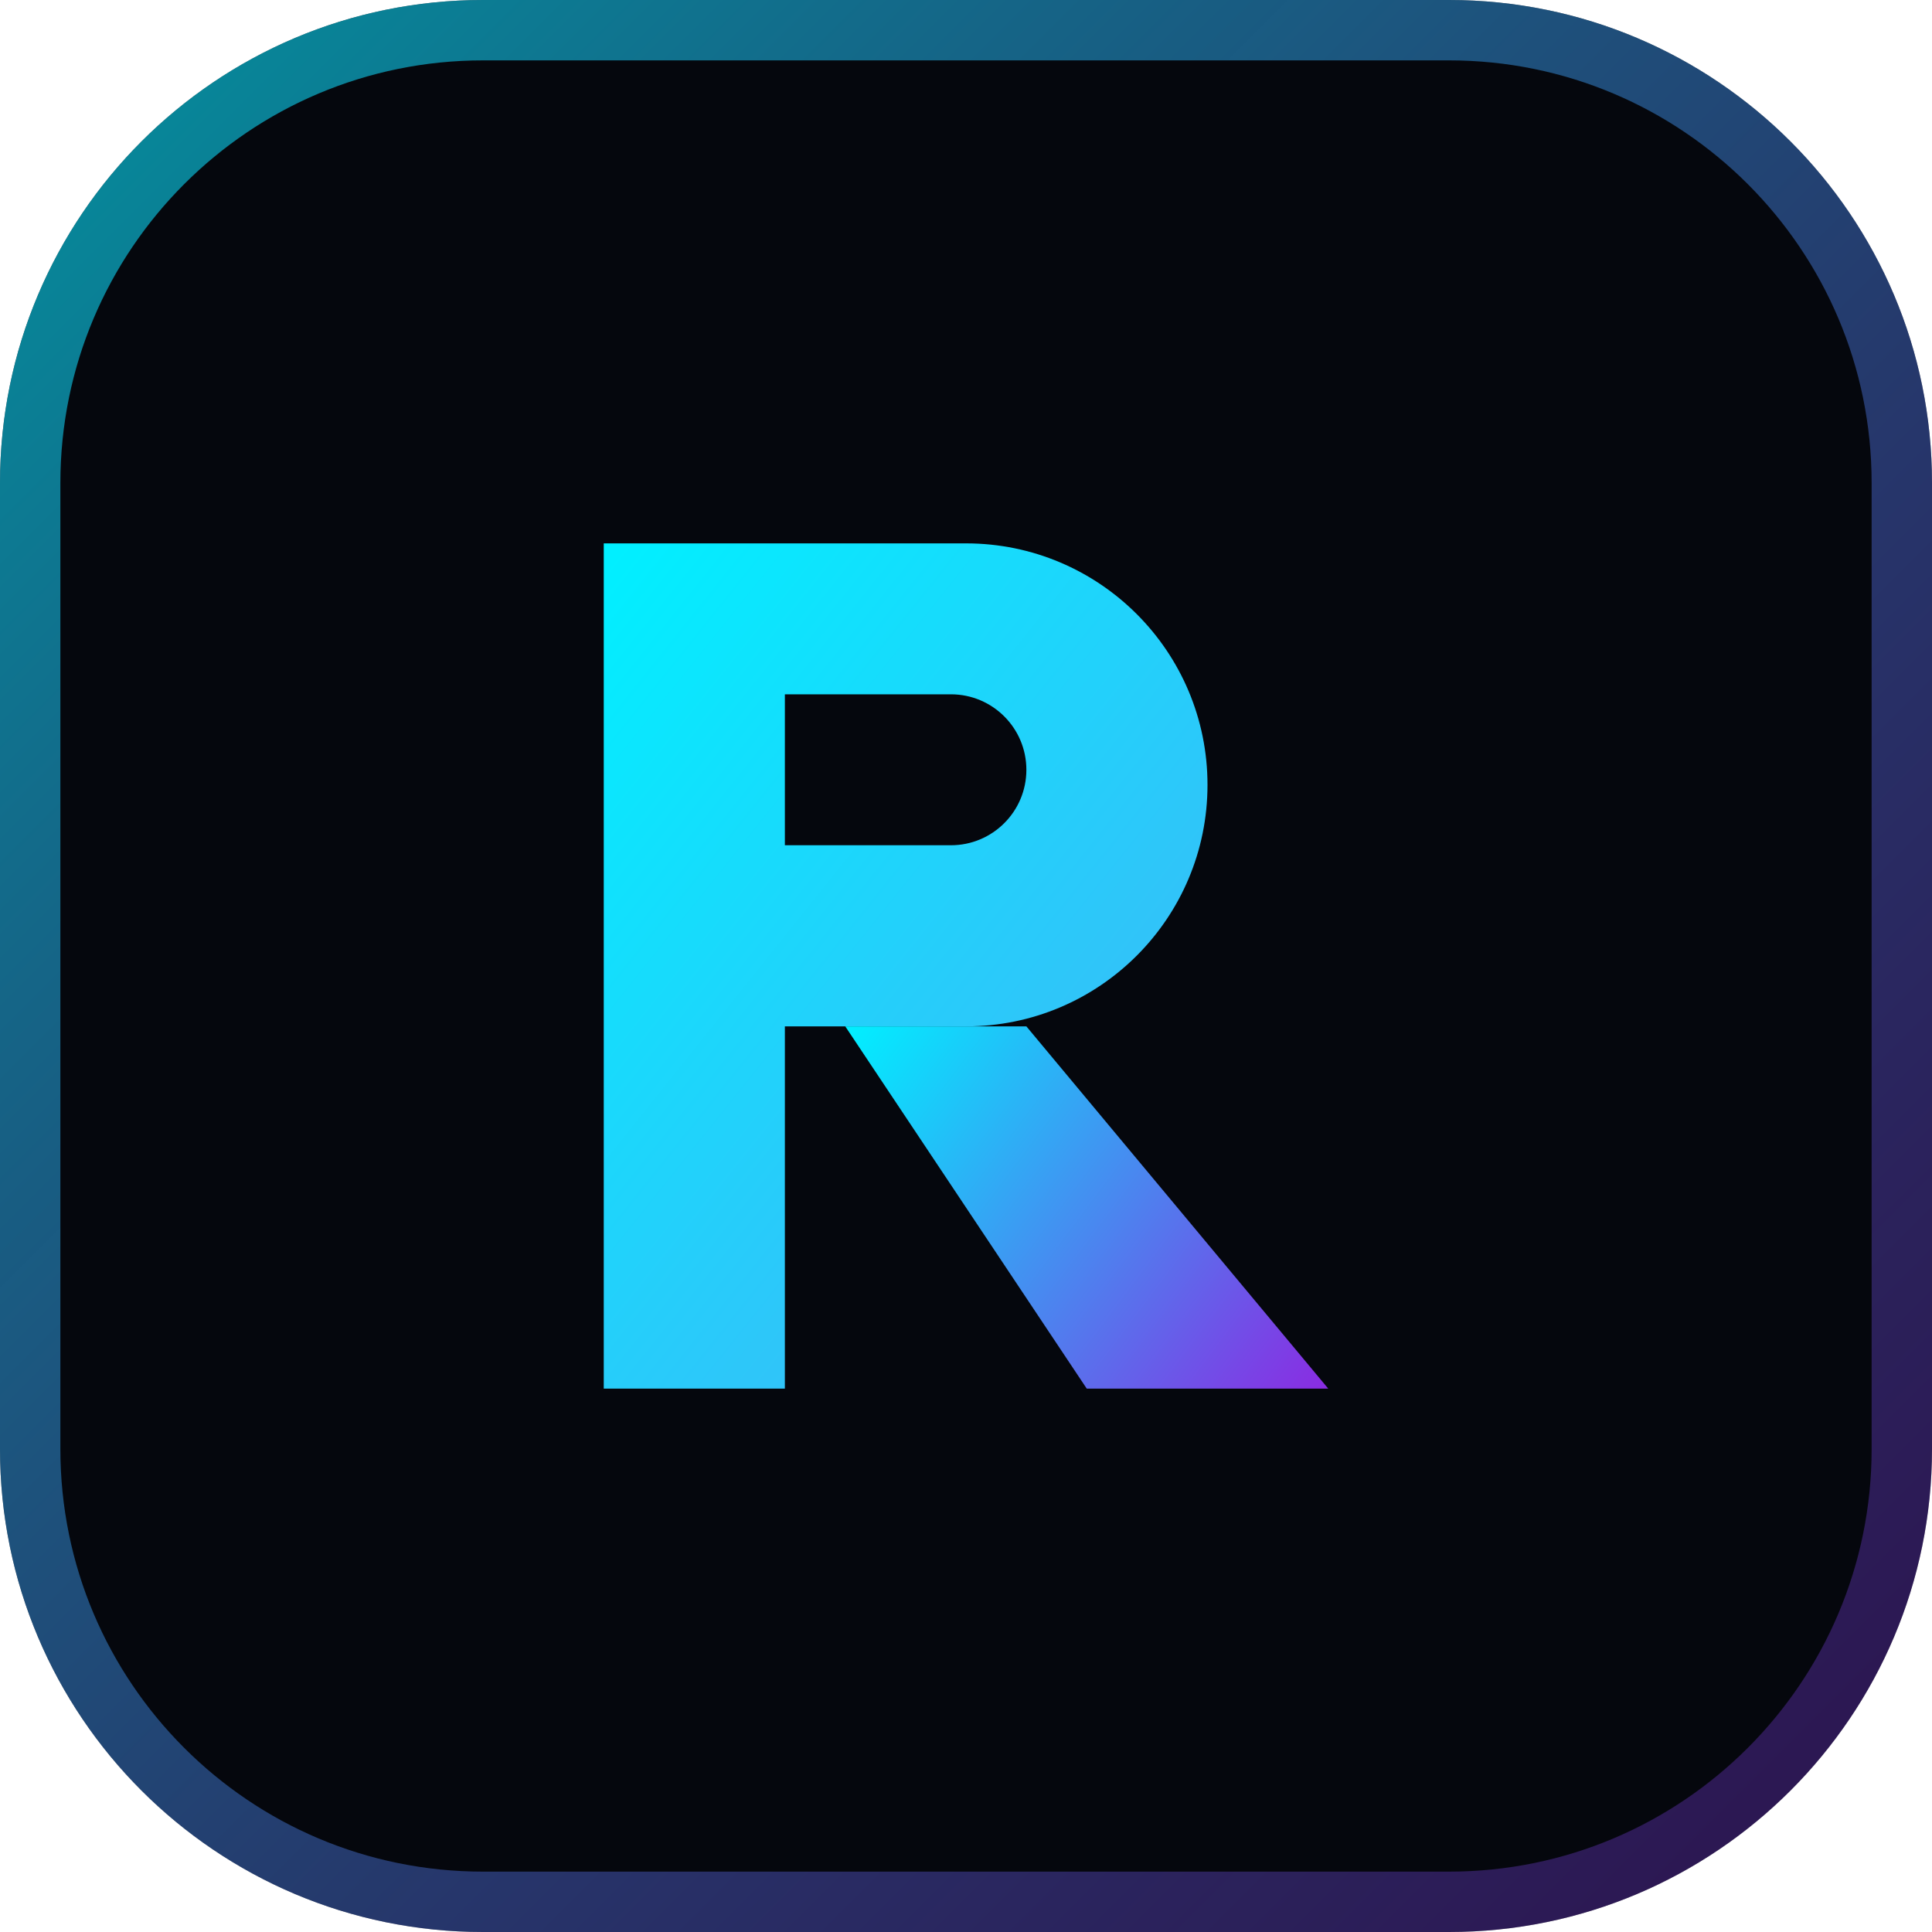
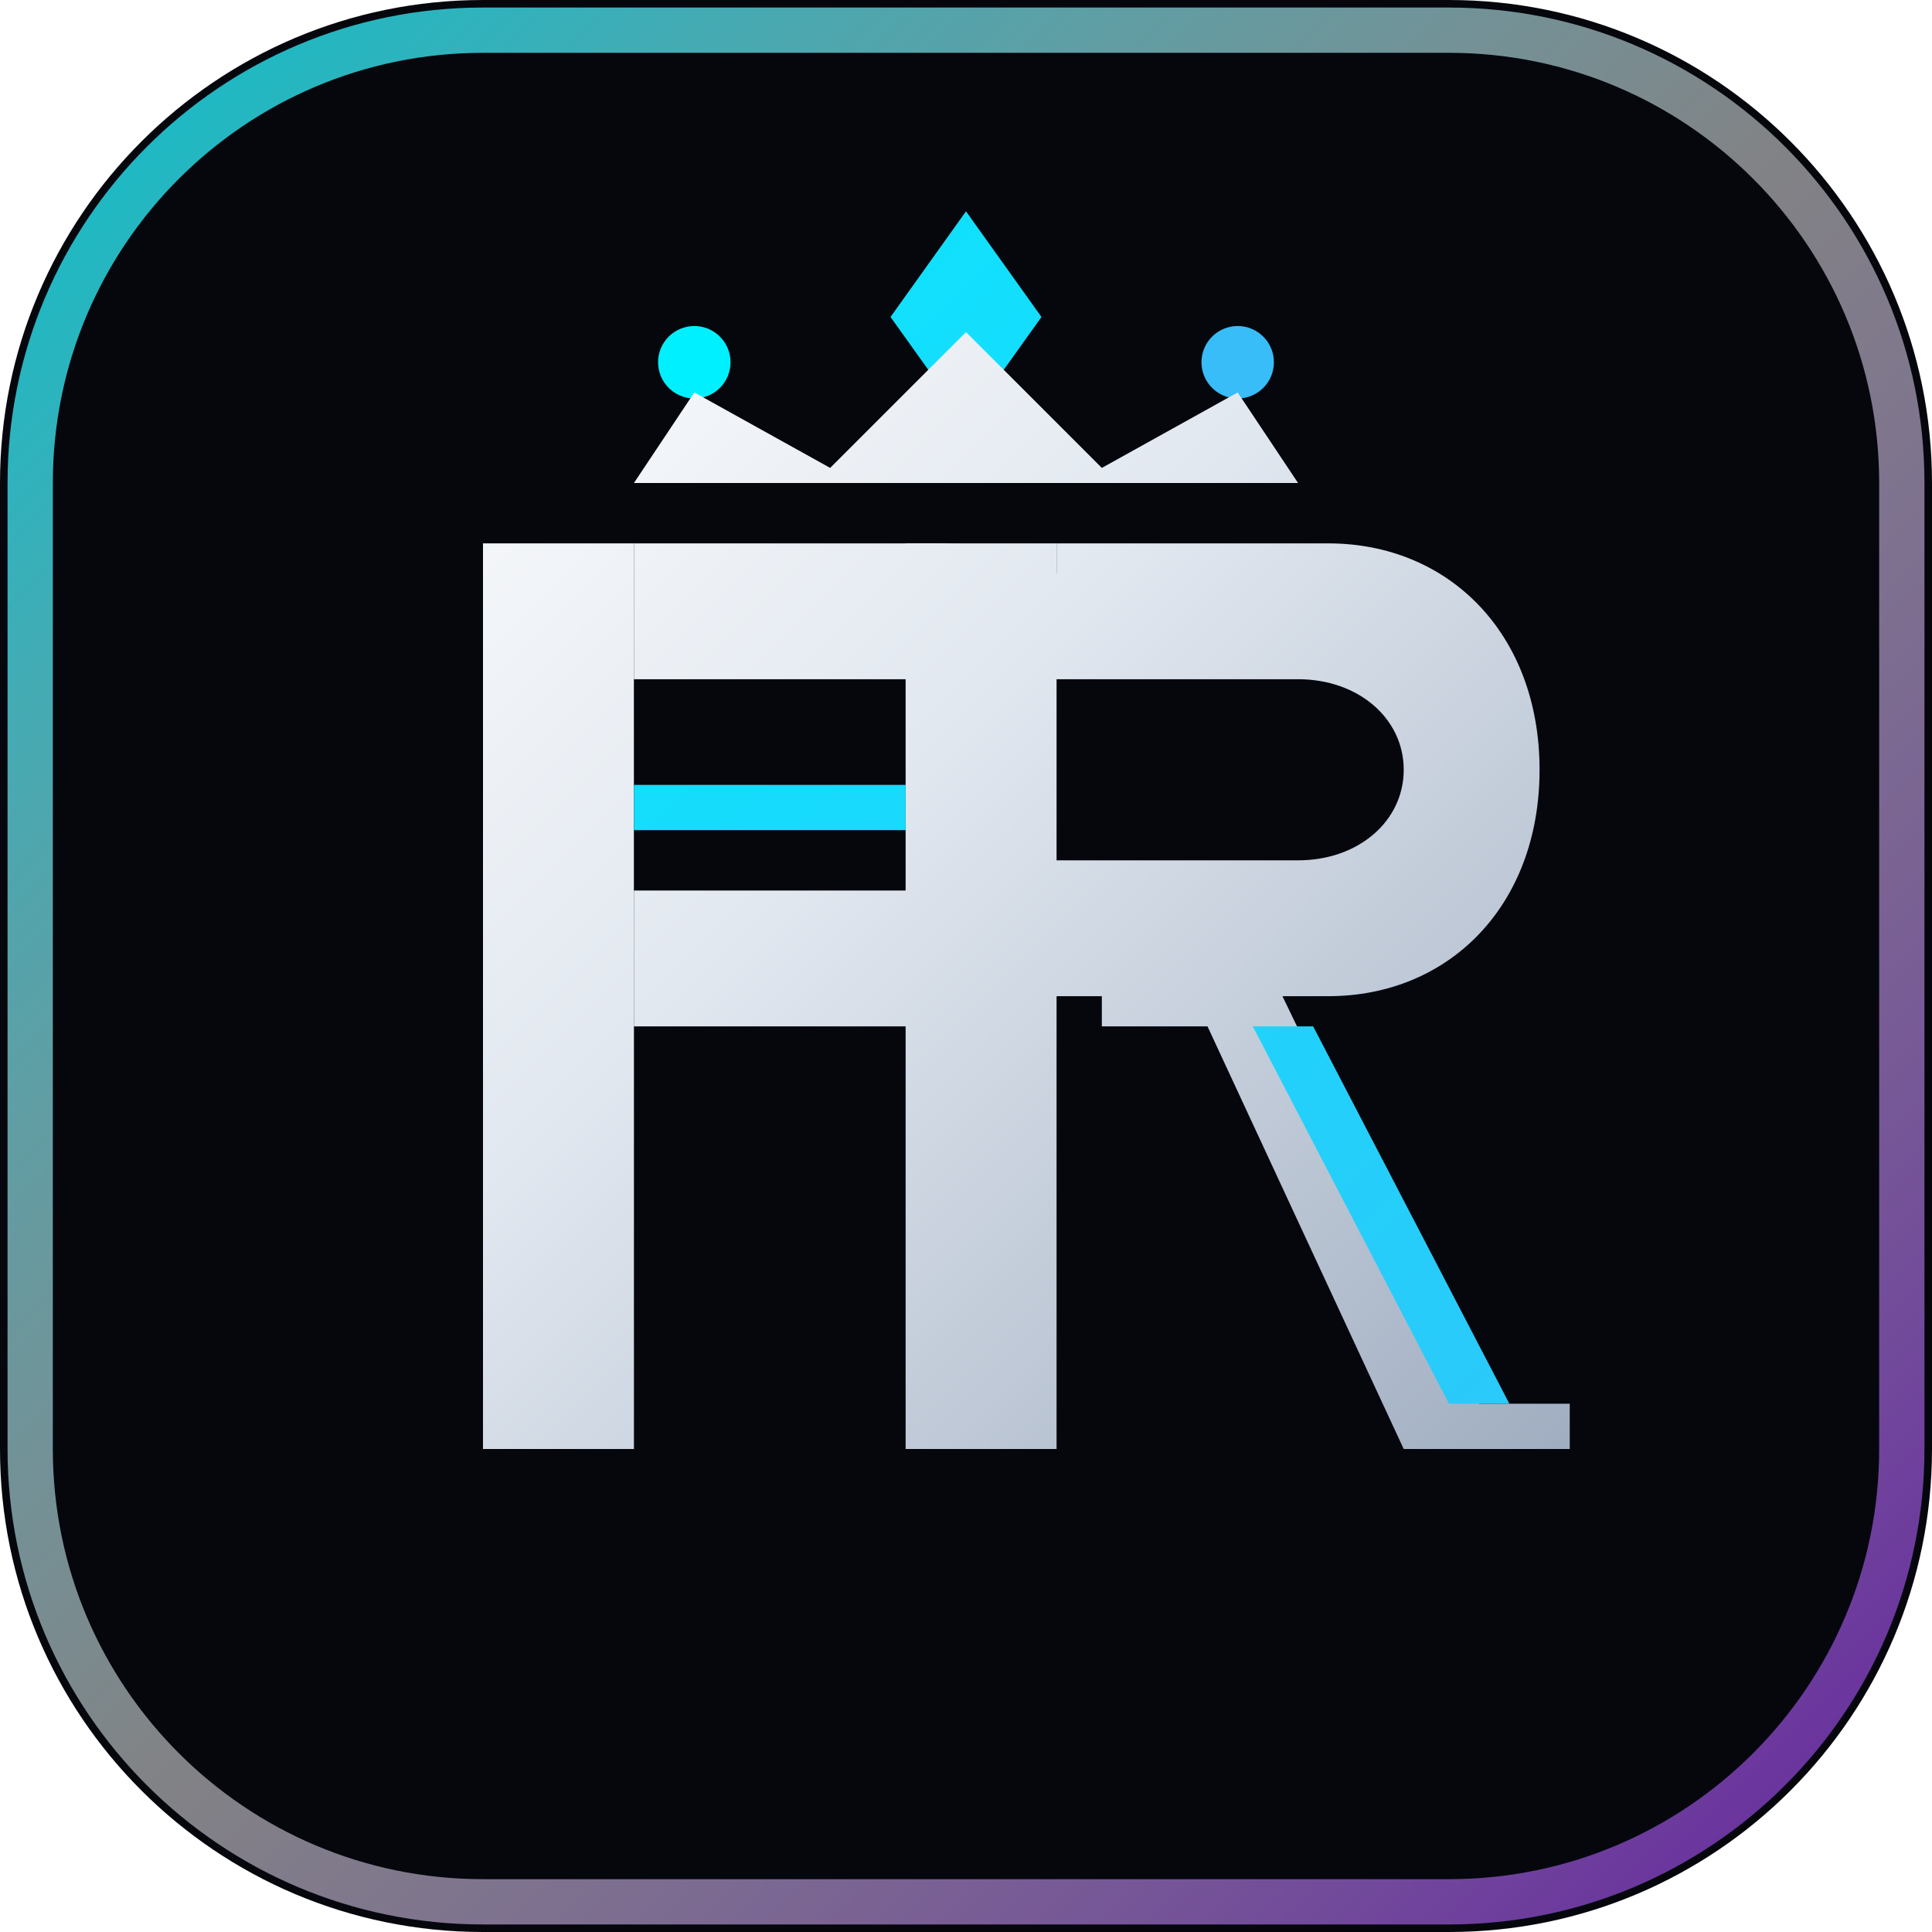
<svg xmlns="http://www.w3.org/2000/svg" viewBox="0 0 64 64" fill="none">
-   <rect width="64" height="64" rx="16" fill="#05070D" />
-   <rect x="1" y="1" width="62" height="62" rx="15" stroke="url(#paint0_linear)" stroke-width="2" />
-   <path d="M20 46V18H32C36.418 18 40 21.582 40 26C40 30.418 36.418 34 32 34H26V46H20Z" fill="url(#paint1_linear)" />
-   <path d="M26 24V28H31.5C32.881 28 34 26.881 34 25.5C34 24.119 32.881 23 31.5 23H26V24Z" fill="#05070D" />
-   <path d="M34 34L44 46H36L28 34H34Z" fill="url(#paint2_linear)" />
  <defs>
-     <linearGradient id="paint0_linear" x1="0" y1="0" x2="64" y2="64" gradientUnits="userSpaceOnUse">
-       <stop stop-color="#00F0FF" stop-opacity="0.6" />
-       <stop offset="1" stop-color="#8A2BE2" stop-opacity="0.3" />
+     <linearGradient id="favicon-border" x1="0" y1="0" x2="64" y2="64" gradientUnits="userSpaceOnUse">
+       <stop stop-color="#00F0FF" stop-opacity="0.8" />
+       <stop offset="0.5" stop-color="#FFFFFF" stop-opacity="0.5" />
+       <stop offset="1" stop-color="#8A2BE2" stop-opacity="0.7" />
    </linearGradient>
-     <linearGradient id="paint1_linear" x1="20" y1="18" x2="40" y2="34" gradientUnits="userSpaceOnUse">
+     <linearGradient id="favicon-plat" x1="10" y1="10" x2="54" y2="54" gradientUnits="userSpaceOnUse">
+       <stop stop-color="#FFFFFF" />
+       <stop offset="0.4" stop-color="#E2E8F0" />
+       <stop offset="1" stop-color="#94A3B8" />
+     </linearGradient>
+     <linearGradient id="favicon-cyan" x1="0" y1="0" x2="64" y2="64" gradientUnits="userSpaceOnUse">
      <stop stop-color="#00F0FF" />
      <stop offset="1" stop-color="#38BDF8" />
    </linearGradient>
-     <linearGradient id="paint2_linear" x1="28" y1="34" x2="44" y2="46" gradientUnits="userSpaceOnUse">
-       <stop stop-color="#00F0FF" />
-       <stop offset="1" stop-color="#8A2BE2" />
-     </linearGradient>
  </defs>
+   <rect width="64" height="64" rx="16" fill="#05070D" />
+   <rect x="1" y="1" width="62" height="62" rx="15" stroke="url(#favicon-border)" stroke-width="1.5" />
+   <polygon points="32,7 34.5,10.5 32,14 29.5,10.5" fill="url(#favicon-cyan)" />
+   <circle cx="23" cy="12" r="1.2" fill="#00F0FF" />
+   <circle cx="41" cy="12" r="1.2" fill="#38BDF8" />
+   <path d="M21 16L23 13L27.5 15.5L32 11L36.5 15.5L41 13L43 16Z" fill="url(#favicon-plat)" />
+   <path d="M16 18H21V48H16Z" fill="url(#favicon-plat)" />
+   <path d="M21 18H31C35.5 18 38.5 21 38.5 26C38.5 31 35.5 34 31 34H21V18Z" fill="url(#favicon-plat)" />
+   <path d="M21 22.5H30C32.5 22.5 34 24 34 26C34 28 32.5 29.5 30 29.5H21V22.5Z" fill="#05070D" />
+   <path d="M30 18H35V48H30Z" fill="url(#favicon-plat)" />
+   <path d="M35 18H44C48 18 51 21 51 25.5C51 30 48 33 44 33H35V18Z" fill="url(#favicon-plat)" />
+   <path d="M35 22.5H43C45 22.5 46.5 23.8 46.5 25.5C46.5 27.2 45 28.5 43 28.5H35V22.5Z" fill="#05070D" />
+   <path d="M36.5 32H42L49 46.5H52V48H46.5L40 34H36.5V32Z" fill="url(#favicon-plat)" />
+   <path d="M41.5 34L48 46.5H50L43.5 34Z" fill="url(#favicon-cyan)" />
+   <path d="M21 26H30V27.5H21Z" fill="url(#favicon-cyan)" />
</svg>
